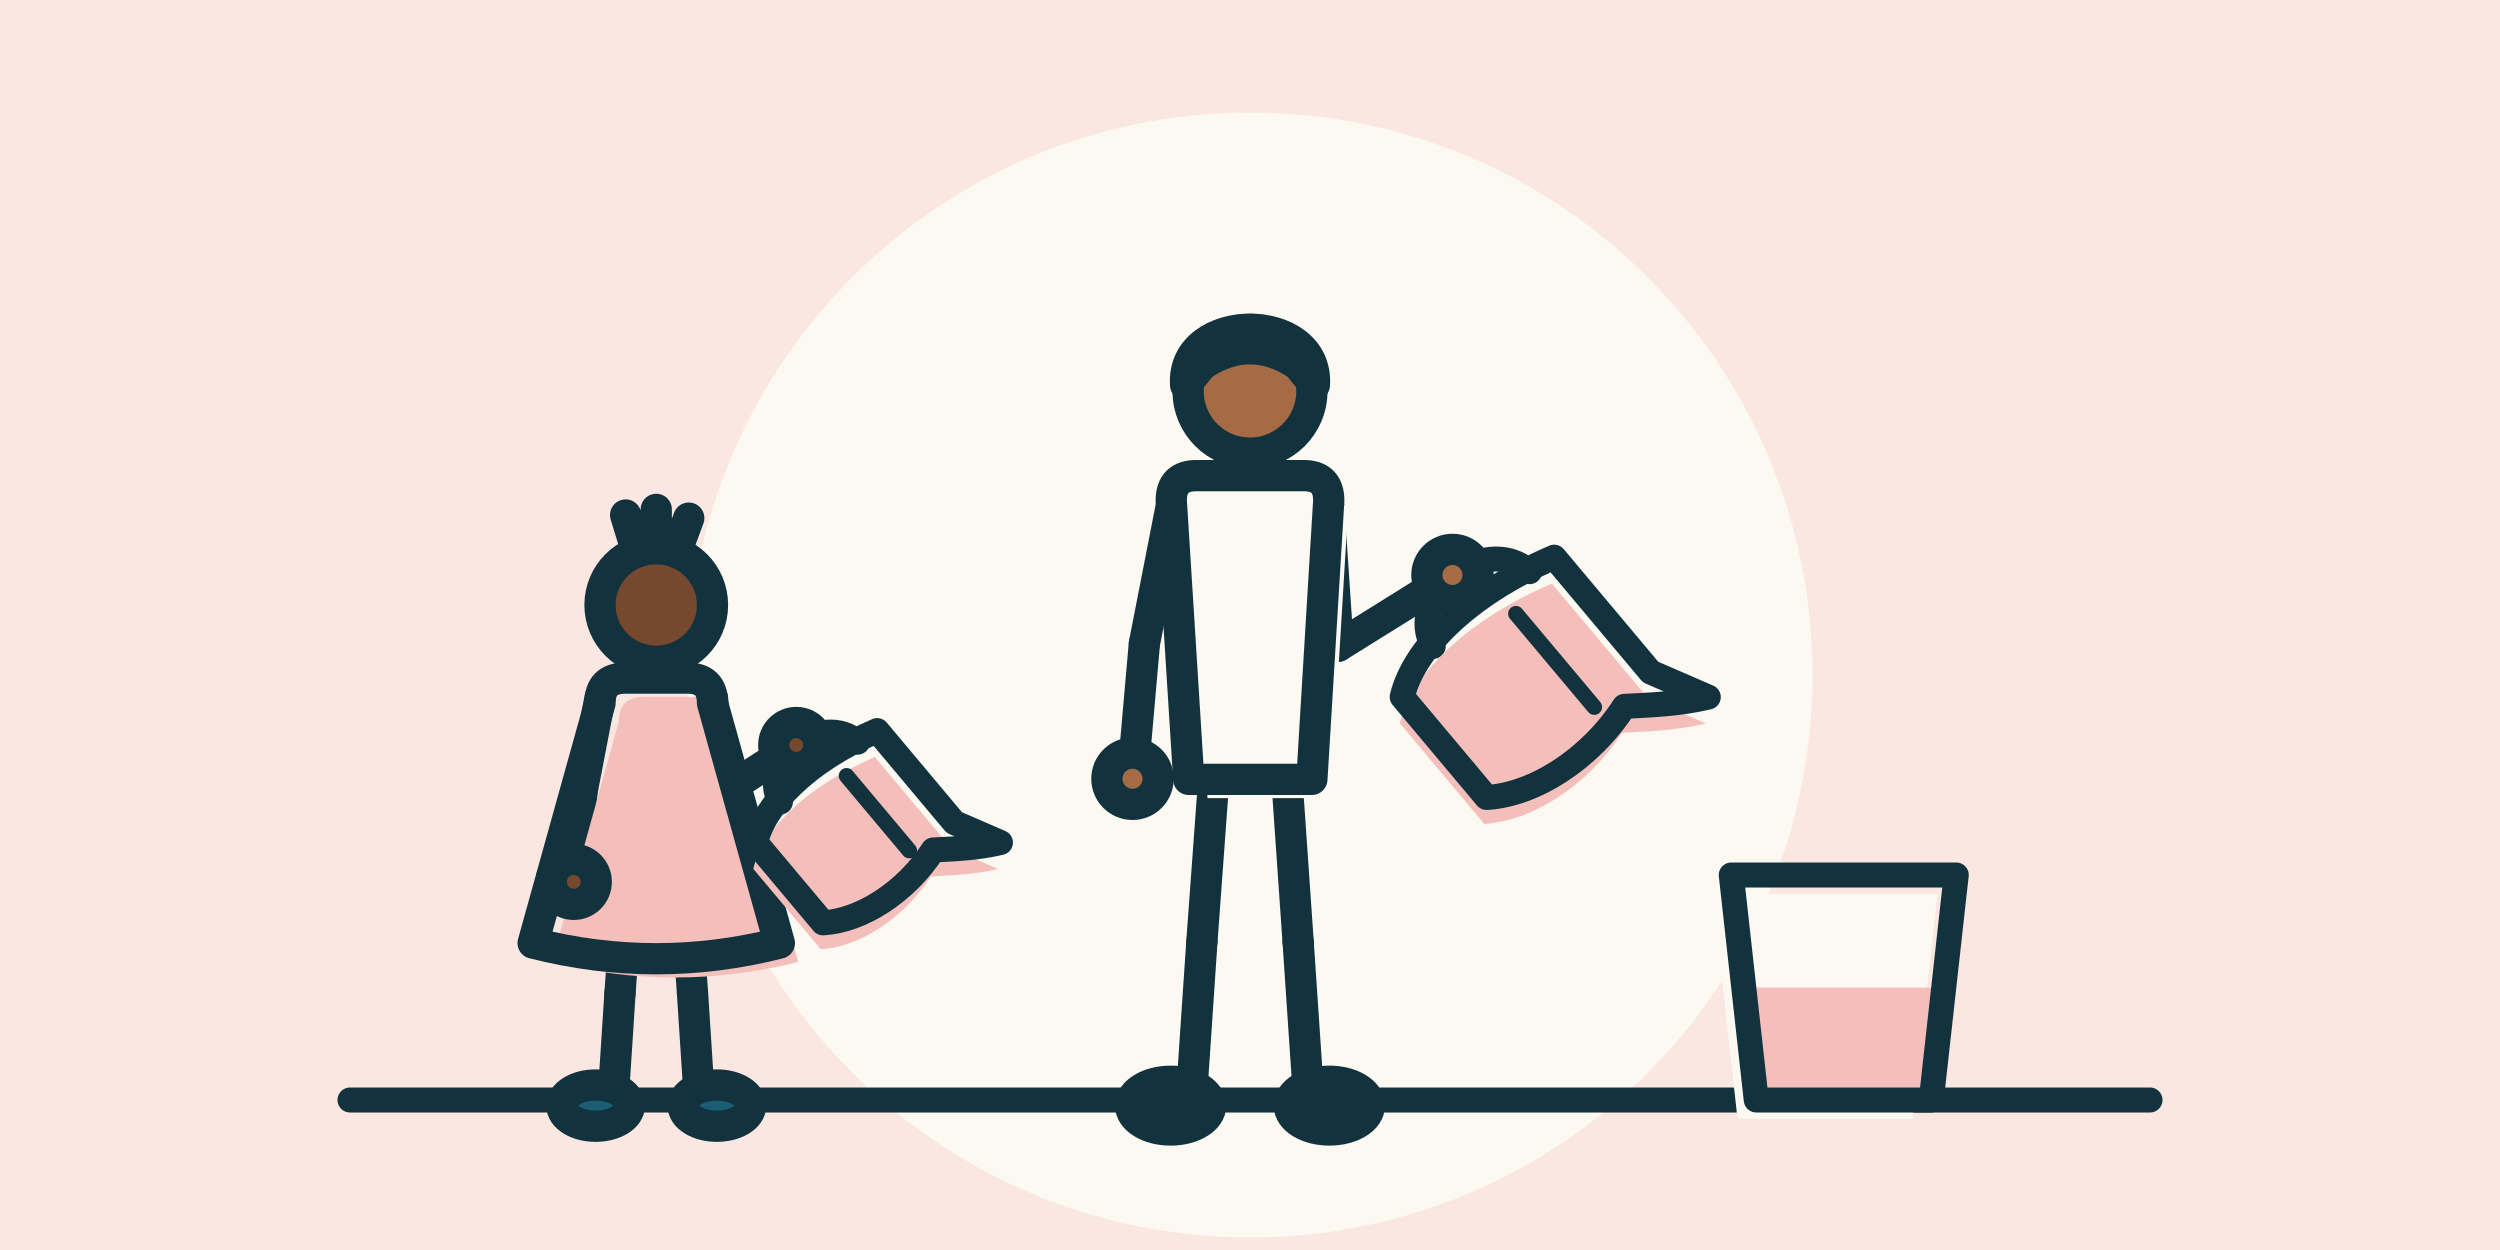
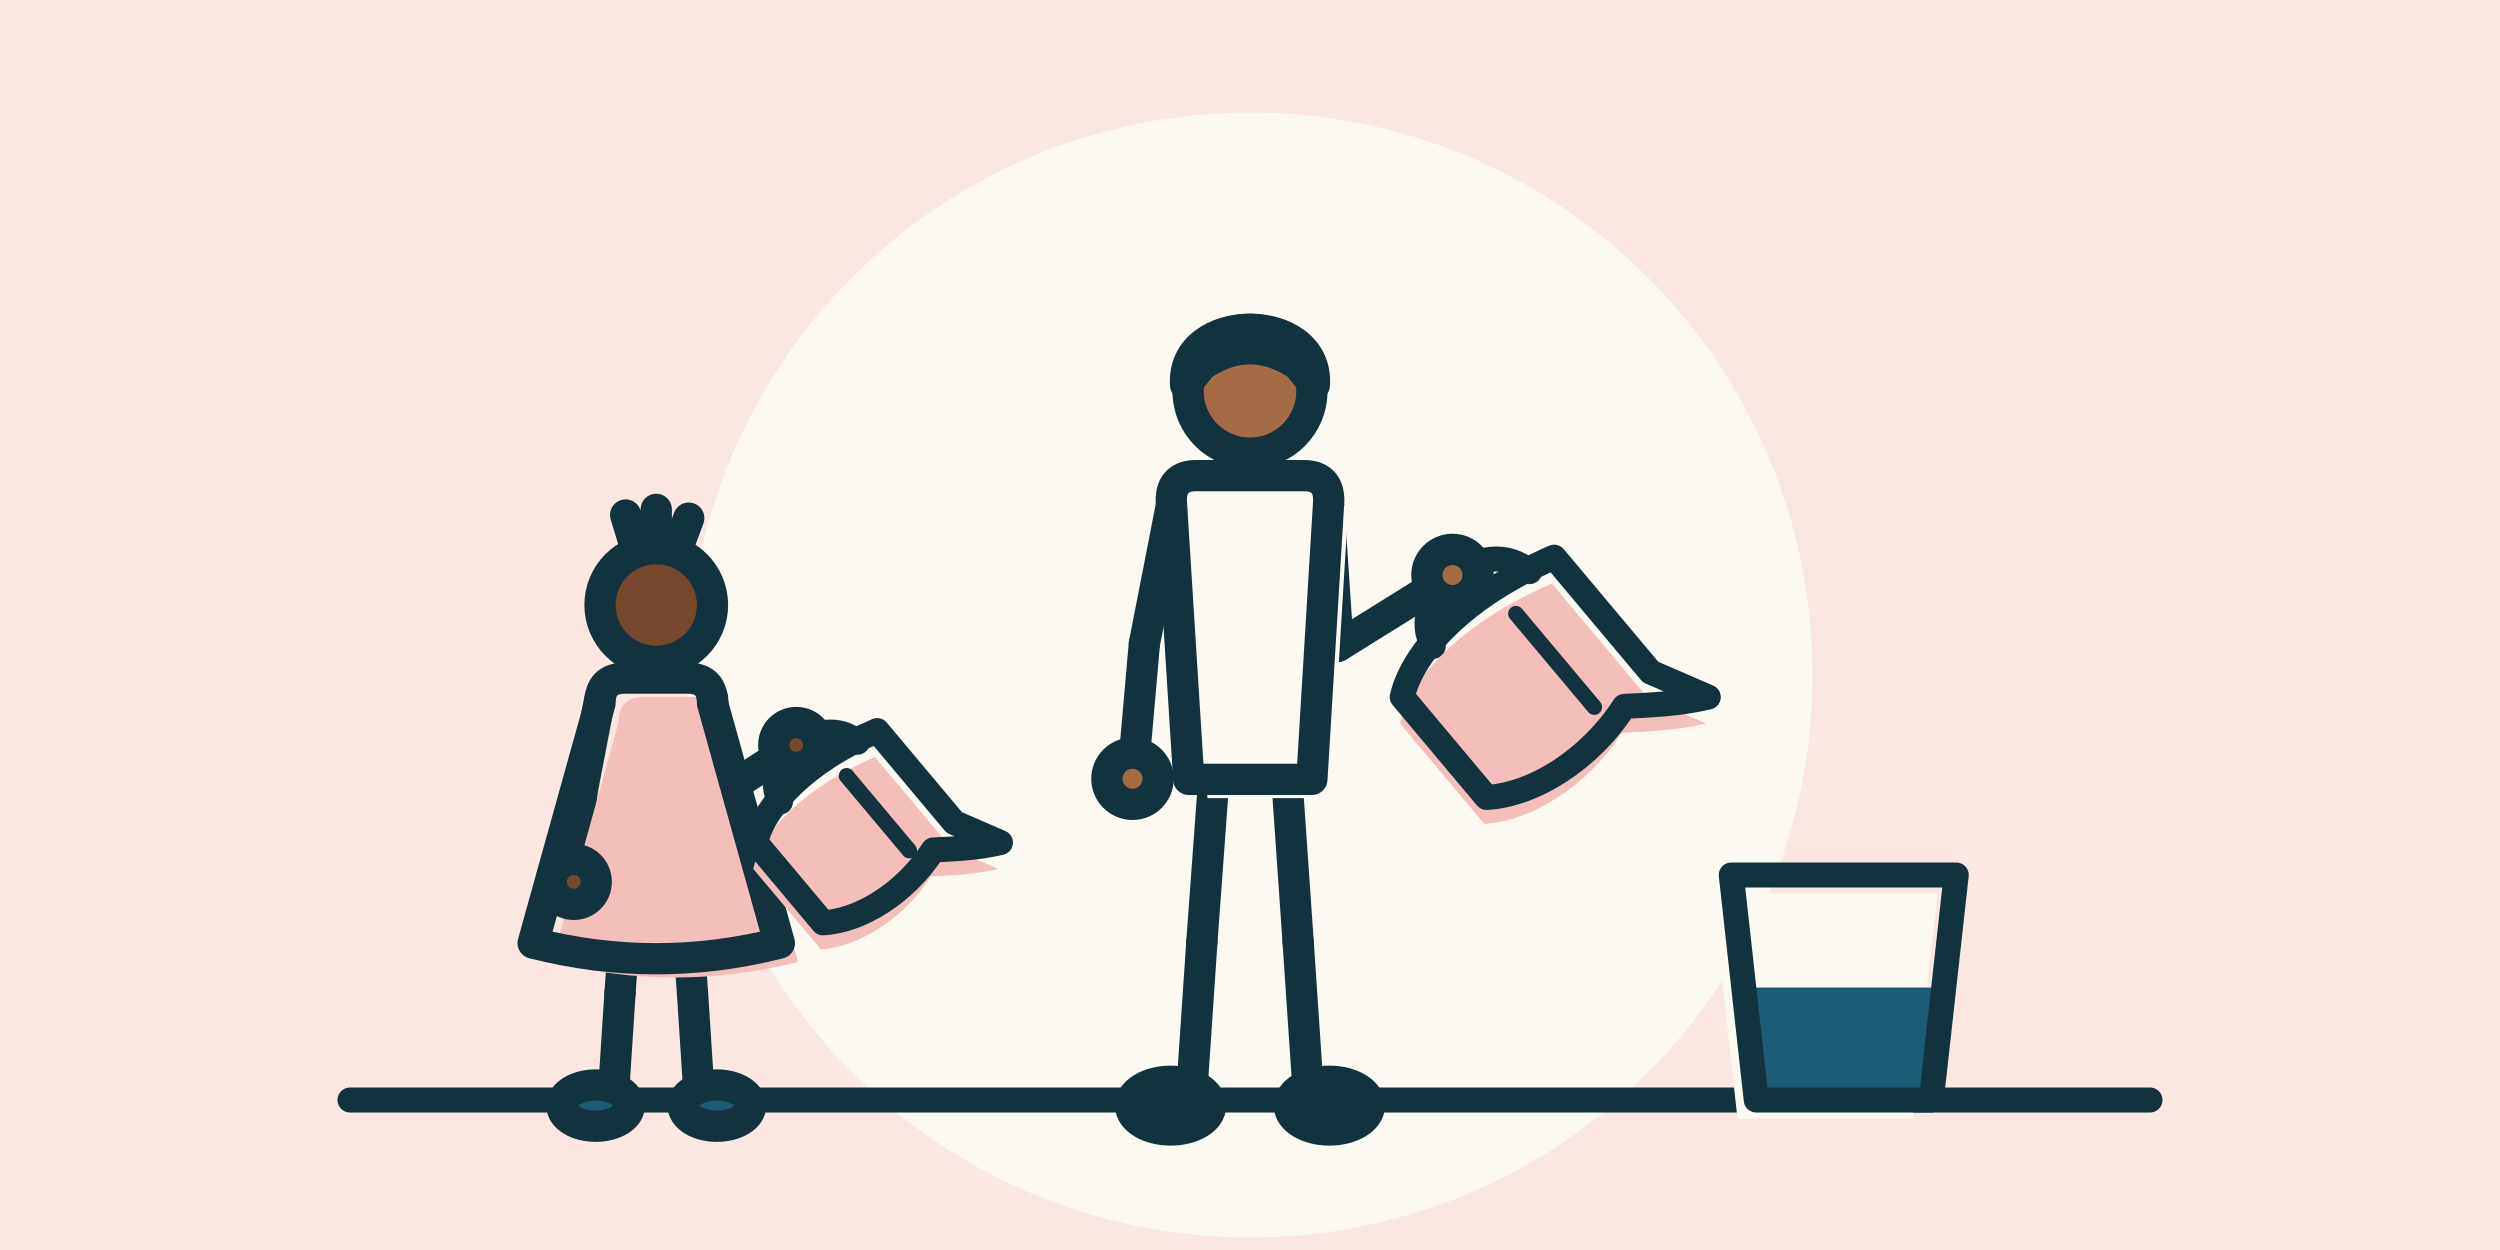
<svg xmlns="http://www.w3.org/2000/svg" width="1200" height="600" viewBox="0 0 400 200">
  <rect width="400" height="200" fill="#FAE7E2" />
  <circle cx="200" cy="108" r="90" fill="#FCF8F2" />
  <g transform="translate(200 176)" stroke="#12323D" stroke-linecap="round" stroke-linejoin="round">
    <path d="M-144 0H144" fill="none" stroke-width="4" />
  </g>
  <g stroke="#12323D" stroke-linecap="round" stroke-linejoin="round">
    <path d="M100.5 140.9L99.2 158.9" fill="none" stroke-width="5" />
    <path d="M99.2 158.9L98.1 175.9" fill="none" stroke-width="5" />
    <ellipse cx="95.3" cy="176.9" rx="5.4" ry="3.3" fill="#1A5D74" stroke-width="5" />
    <path d="M109.5 140.9L110.8 158.9" fill="none" stroke-width="5" />
    <path d="M110.8 158.9L111.9 175.9" fill="none" stroke-width="5" />
    <ellipse cx="114.7" cy="176.9" rx="5.4" ry="3.3" fill="#1A5D74" stroke-width="5" />
    <path d="M96 111.7L93.1 126.8" fill="none" stroke-width="5" />
    <path d="M93.1 126.8L91.8 141.1" fill="none" stroke-width="5" />
    <path d="M114 111.7L115.3 127" fill="none" stroke-width="5" />
    <path d="M115.3 127L127.4 119.2" fill="none" stroke-width="5" />
    <path d="M99 115.5Q99 111.5 103 111.5L113 111.5Q117 111.5 117 115.5L127.7 153.9Q108 158.9 88.3 153.9Z" fill="#F4BEBB" stroke="none" />
    <path d="M96 112.5Q96 108.5 100 108.5L110 108.5Q114 108.5 114 112.5L124.7 150.9Q105 155.9 85.3 150.9Z" fill="none" stroke-width="5" />
  </g>
  <g transform="translate(295 176) scale(-1 1)" stroke="#12323D" stroke-linecap="round" stroke-linejoin="round">
    <path d="M-18 -36L18 -36L14 0H-14Z" fill="#FCF8F2" stroke="none" transform="translate(3 3)" />
-     <path d="M-16.5 -18H16.5L14 0H-14Z" fill="#F4BEBB" stroke="none" />
+     <path d="M-16.5 -18H16.5L14 0H-14Z" fill="#1A5D74" stroke="none" />
    <path d="M-18 -36L18 -36L14 0H-14Z" fill="none" stroke-width="4" />
  </g>
  <g stroke="#12323D" stroke-linecap="round" stroke-linejoin="round">
    <path d="M194.2 124.7L192.3 150.7" fill="none" stroke-width="5" />
    <path d="M192.3 150.7L190.6 175.9" fill="none" stroke-width="5" />
    <ellipse cx="187.3" cy="176.9" rx="6.4" ry="3.9" fill="#12323D" stroke-width="5" />
    <path d="M205.9 124.7L207.7 150.7" fill="none" stroke-width="5" />
    <path d="M207.7 150.7L209.4 175.9" fill="none" stroke-width="5" />
    <ellipse cx="212.7" cy="176.9" rx="6.4" ry="3.9" fill="#12323D" stroke-width="5" />
    <path d="M187.4 81L183.1 103" fill="none" stroke-width="5" />
    <path d="M183.1 103L181.2 124.6" fill="none" stroke-width="5" />
    <path d="M212.6 81L214.1 103.4" fill="none" stroke-width="5" />
    <path d="M214.1 103.4L232.4 92" fill="none" stroke-width="5" />
    <path d="M190.4 83.1Q190.4 79.1 194.4 79.1L211.6 79.1Q215.6 79.1 215.6 83.1L212.9 127.7L193.2 127.7Z" fill="#FCF8F2" stroke="none" />
    <path d="M187.4 80.1Q187.4 76.1 191.4 76.1L208.6 76.1Q212.6 76.1 212.6 80.1L209.9 124.7L190.2 124.7Z" fill="none" stroke-width="5" />
  </g>
  <g stroke="#12323D" stroke-linecap="round" stroke-linejoin="round">
    <g transform="translate(126.29 141.22) rotate(50) scale(0.6 0.6)" stroke="#12323D" stroke-linecap="round" stroke-linejoin="round">
      <path d="M-17 -38C-30 -36 -30 -14 -18 -12" fill="none" stroke-width="6.67" />
      <path d="M-16 -44H16C20 -46 24 -48 28 -50C25 -44 21 -39 18 -35C22 -22 20 -8 14 0H-14C-20 -8 -22 -24 -16 -44Z" fill="#F4BEBB" stroke="none" transform="translate(5 5)" />
      <path d="M-16 -44H16C20 -46 24 -48 28 -50C25 -44 21 -39 18 -35C22 -22 20 -8 14 0H-14C-20 -8 -22 -24 -16 -44Z" fill="none" stroke-width="6.67" />
      <path d="M-12 -30H14" fill="none" stroke-width="4.17" />
    </g>
    <circle cx="91.8" cy="141.1" r="3.6" fill="#76492F" stroke-width="5" />
    <circle cx="127.4" cy="119.2" r="3.6" fill="#76492F" stroke-width="5" />
    <circle cx="105" cy="96.8" r="9" fill="#76492F" stroke-width="5" />
    <path d="M101.9 88.3L100.1 82.4M105 87.8L105 81.5M108.2 88.3L110.2 82.9" fill="none" stroke-width="5" />
  </g>
  <g stroke="#12323D" stroke-linecap="round" stroke-linejoin="round">
    <g transform="translate(231.1 119.55) rotate(50) scale(0.75 0.75)" stroke="#12323D" stroke-linecap="round" stroke-linejoin="round">
      <path d="M-17 -38C-30 -36 -30 -14 -18 -12" fill="none" stroke-width="5.33" />
      <path d="M-16 -44H16C20 -46 24 -48 28 -50C25 -44 21 -39 18 -35C22 -22 20 -8 14 0H-14C-20 -8 -22 -24 -16 -44Z" fill="#F4BEBB" stroke="none" transform="translate(4 4)" />
      <path d="M-16 -44H16C20 -46 24 -48 28 -50C25 -44 21 -39 18 -35C22 -22 20 -8 14 0H-14C-20 -8 -22 -24 -16 -44Z" fill="none" stroke-width="5.33" />
      <path d="M-12 -30H14" fill="none" stroke-width="3.33" />
    </g>
    <circle cx="181.2" cy="124.6" r="4.1" fill="#A56B45" stroke-width="5" />
    <circle cx="232.4" cy="92" r="4.1" fill="#A56B45" stroke-width="5" />
    <circle cx="200" cy="62.6" r="9.9" fill="#A56B45" stroke-width="5" />
    <path d="M189.7 61.6C188.9 49.7 211.1 49.7 210.3 61.6L207.7 58.4Q200 53.2 192.3 58.4Z" fill="#12323D" stroke-width="5" />
  </g>
</svg>
